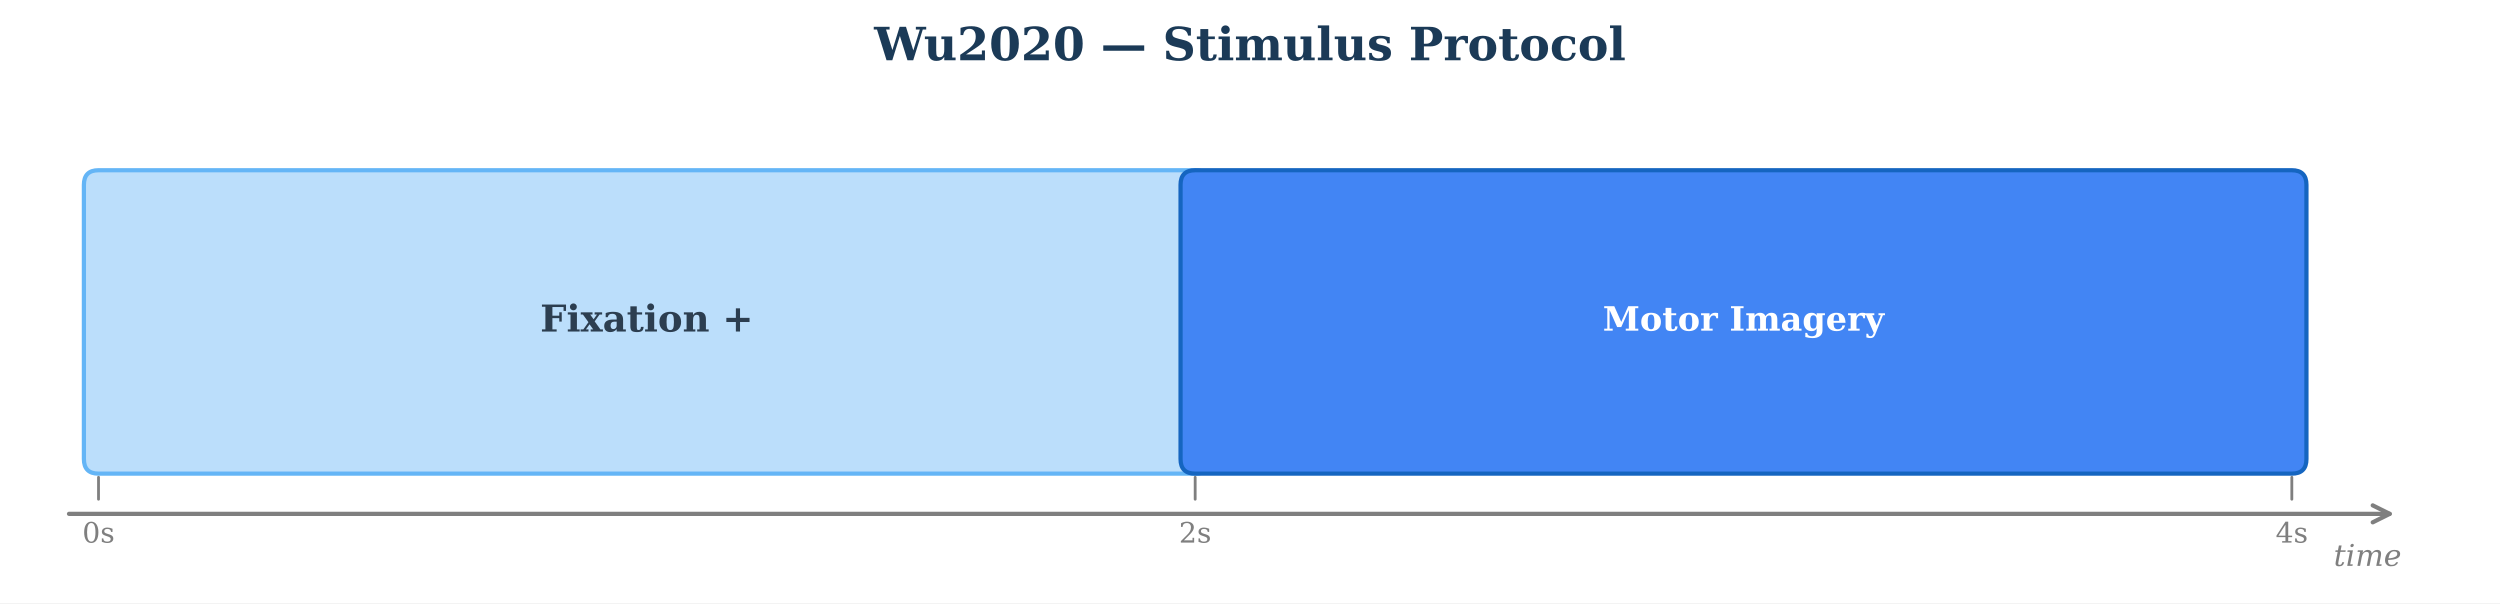
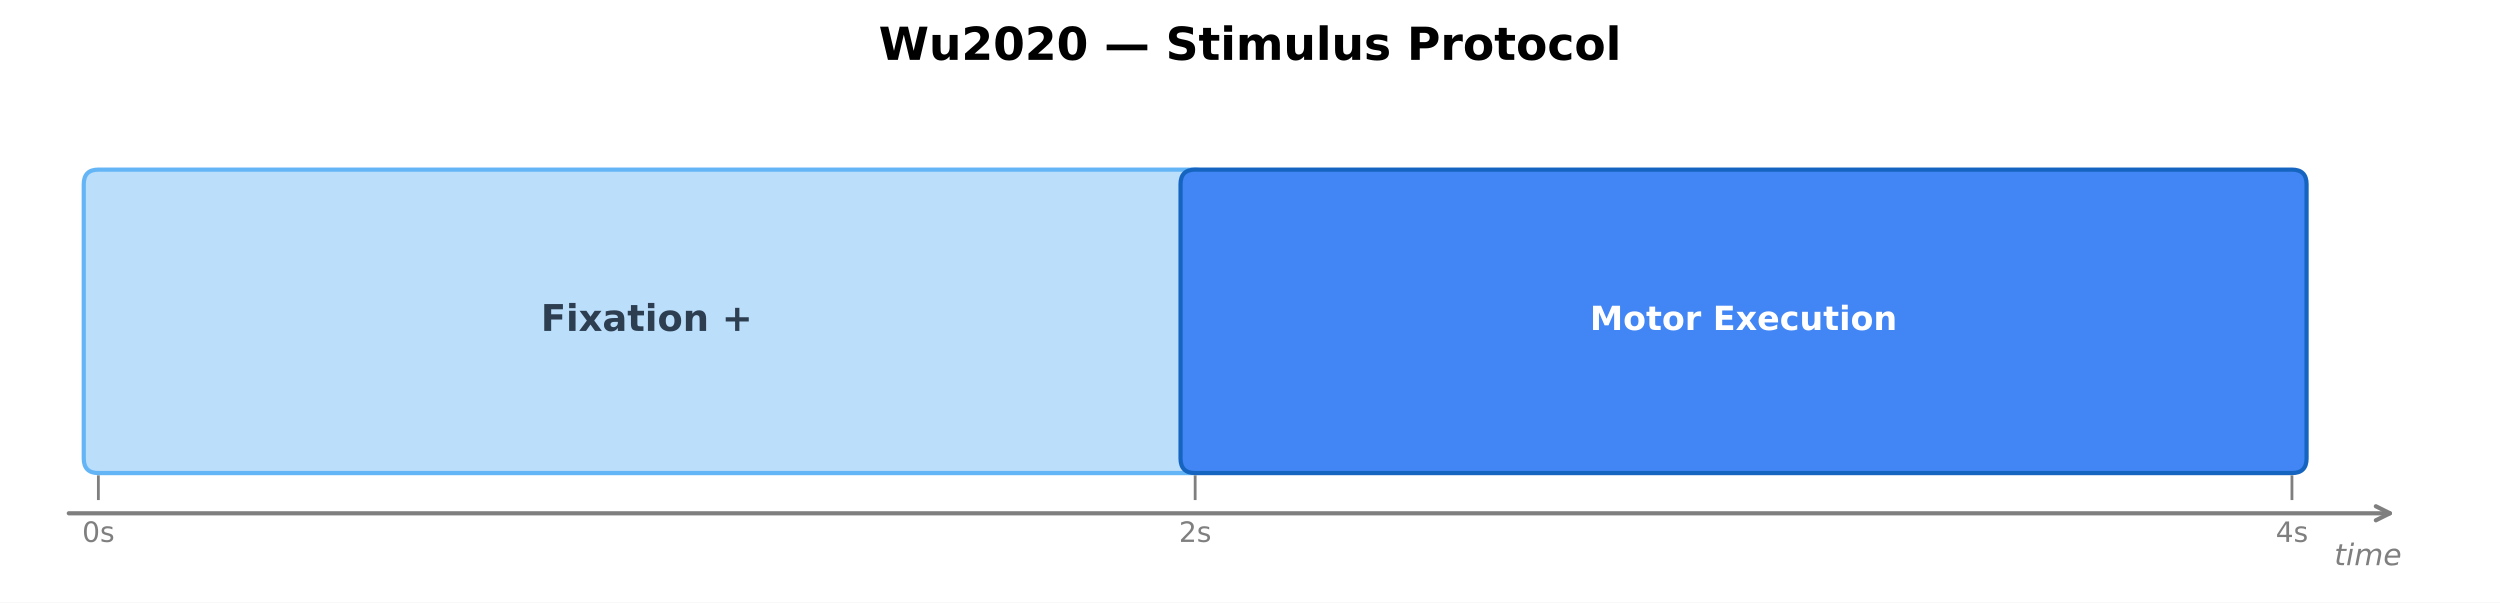
- <svg xmlns="http://www.w3.org/2000/svg" xmlns:xlink="http://www.w3.org/1999/xlink" width="708.48pt" height="170.95pt" viewBox="0 0 708.48 170.95" version="1.1">
+ <svg xmlns="http://www.w3.org/2000/svg" xmlns:xlink="http://www.w3.org/1999/xlink" width="712.8pt" height="171.788pt" viewBox="0 0 712.8 171.788" version="1.1">
  <defs>
    <style type="text/css">*{stroke-linejoin: round; stroke-linecap: butt}</style>
  </defs>
  <g id="figure_1">
    <g id="patch_1">
-       <path d="M 0 170.95  L 708.48 170.95  L 708.48 0  L 0 0  z " style="fill: #ffffff" />
+       <path d="M 0 171.788  L 712.8 171.788  L 712.8 0  L 0 0  z " style="fill: #ffffff" />
    </g>
    <g id="axes_1">
      <g id="patch_2">
-         <path d="M 27.919 134.226  L 338.701 134.226  Q 342.845 134.226 342.845 130.082  L 342.845 52.387  Q 342.845 48.243 338.701 48.243  L 27.919 48.243  Q 23.775 48.243 23.775 52.387  L 23.775 130.082  Q 23.775 134.226 27.919 134.226  z " clip-path="url(#peff8152c6d)" style="fill: #bbdefb; stroke: #64b5f6; stroke-width: 1.2" />
+         <path d="M 28.048 134.88  L 340.764 134.88  Q 344.934 134.88 344.934 130.711  L 344.934 52.532  Q 344.934 48.362 340.764 48.362  L 28.048 48.362  Q 23.878 48.362 23.878 52.532  L 23.878 130.711  Q 23.878 134.88 28.048 134.88  z " clip-path="url(#p7949e009a4)" style="fill: #bbdefb; stroke: #64b5f6; stroke-width: 1.2" />
      </g>
      <g id="patch_3">
-         <path d="M 338.701 134.226  L 649.483 134.226  Q 653.627 134.226 653.627 130.082  L 653.627 52.387  Q 653.627 48.243 649.483 48.243  L 338.701 48.243  Q 334.557 48.243 334.557 52.387  L 334.557 130.082  Q 334.557 134.226 338.701 134.226  z " clip-path="url(#peff8152c6d)" style="fill: #4285f4; stroke: #1565c0; stroke-width: 1.2" />
+         <path d="M 340.764 134.88  L 653.481 134.88  Q 657.65 134.88 657.65 130.711  L 657.65 52.532  Q 657.65 48.362 653.481 48.362  L 340.764 48.362  Q 336.595 48.362 336.595 52.532  L 336.595 130.711  Q 336.595 134.88 340.764 134.88  z " clip-path="url(#p7949e009a4)" style="fill: #4285f4; stroke: #1565c0; stroke-width: 1.2" />
      </g>
      <g id="line2d_1">
-         <path d="M 27.919 135.262  L 27.919 141.477  " clip-path="url(#peff8152c6d)" style="fill: none; stroke: #7f7f7f; stroke-width: 0.8; stroke-linecap: round" />
+         <path d="M 28.048 135.923  L 28.048 142.177  " clip-path="url(#p7949e009a4)" style="fill: none; stroke: #7f7f7f; stroke-width: 0.8; stroke-linecap: square" />
      </g>
      <g id="line2d_2">
-         <path d="M 338.701 135.262  L 338.701 141.477  " clip-path="url(#peff8152c6d)" style="fill: none; stroke: #7f7f7f; stroke-width: 0.8; stroke-linecap: round" />
+         <path d="M 340.764 135.923  L 340.764 142.177  " clip-path="url(#p7949e009a4)" style="fill: none; stroke: #7f7f7f; stroke-width: 0.8; stroke-linecap: square" />
      </g>
      <g id="line2d_3">
-         <path d="M 649.483 135.262  L 649.483 141.477  " clip-path="url(#peff8152c6d)" style="fill: none; stroke: #7f7f7f; stroke-width: 0.8; stroke-linecap: round" />
+         <path d="M 653.481 135.923  L 653.481 142.177  " clip-path="url(#p7949e009a4)" style="fill: none; stroke: #7f7f7f; stroke-width: 0.8; stroke-linecap: square" />
      </g>
      <g id="text_1">
-         <g clip-path="url(#peff8152c6d)">
-           <g style="fill: #2c3e50" transform="translate(153.0912 93.96234) scale(0.105 -0.105)">
+         <g clip-path="url(#p7949e009a4)">
+           <g style="fill: #2c3e50" transform="translate(154.2103 94.3492) scale(0.105 -0.105)">
            <defs>
-               <path id="DejaVuSerif-Bold-29" d="M 300 0  L 300 378  L 897 378  L 897 4288  L 300 4288  L 300 4666  L 4459 4666  L 4459 3566  L 4031 3566  L 4031 4238  L 2106 4238  L 2106 2741  L 3291 2741  L 3291 3334  L 3719 3334  L 3719 1722  L 3291 1722  L 3291 2316  L 2106 2316  L 2106 378  L 2841 378  L 2841 0  L 300 0  z " transform="scale(0.015625)" />
-               <path id="DejaVuSerif-Bold-4c" d="M 588 4263  Q 588 4516 763 4689  Q 938 4863 1191 4863  Q 1438 4863 1611 4689  Q 1784 4516 1784 4263  Q 1784 4016 1611 3842  Q 1438 3669 1191 3669  Q 938 3669 763 3841  Q 588 4013 588 4263  z M 1797 378  L 2272 378  L 2272 0  L 219 0  L 219 378  L 691 378  L 691 2944  L 219 2944  L 219 3322  L 1797 3322  L 1797 378  z " transform="scale(0.015625)" />
-               <path id="DejaVuSerif-Bold-5b" d="M 2247 2119  L 2834 2944  L 2425 2944  L 2425 3322  L 3719 3322  L 3719 2944  L 3278 2944  L 2431 1759  L 3419 378  L 3859 378  L 3859 0  L 1747 0  L 1747 378  L 2175 378  L 1550 1253  L 922 378  L 1369 378  L 1369 0  L 0 0  L 0 378  L 475 378  L 1356 1619  L 403 2944  L 31 2944  L 31 3322  L 2059 3322  L 2059 2944  L 1656 2944  L 2247 2119  z " transform="scale(0.015625)" />
-               <path id="DejaVuSerif-Bold-44" d="M 3525 2041  L 3525 378  L 4000 378  L 4000 0  L 2419 0  L 2419 422  Q 2200 159 1931 34  Q 1663 -91 1319 -91  Q 809 -91 536 182  Q 263 456 263 966  Q 263 1525 655 1803  Q 1047 2081 1838 2081  L 2419 2081  L 2419 2278  Q 2419 2681 2228 2873  Q 2038 3066 1638 3066  Q 1306 3066 1126 2930  Q 947 2794 872 2484  L 519 2484  L 519 3200  Q 816 3306 1134 3359  Q 1453 3413 1806 3413  Q 2697 3413 3111 3081  Q 3525 2750 3525 2041  z M 2419 1044  L 2419 1709  L 2003 1709  Q 1694 1709 1528 1540  Q 1363 1372 1363 1056  Q 1363 741 1483 584  Q 1603 428 1850 428  Q 2106 428 2262 597  Q 2419 766 2419 1044  z " transform="scale(0.015625)" />
-               <path id="DejaVuSerif-Bold-57" d="M 634 2944  L 153 2944  L 153 3322  L 634 3322  L 634 4353  L 1741 4353  L 1741 3322  L 2663 3322  L 2663 2944  L 1741 2944  L 1741 909  Q 1741 475 1809 369  Q 1878 263 2059 263  Q 2259 263 2356 397  Q 2453 531 2459 813  L 2925 813  Q 2897 313 2651 111  Q 2406 -91 1806 -91  Q 1122 -91 878 123  Q 634 338 634 909  L 634 2944  z " transform="scale(0.015625)" />
-               <path id="DejaVuSerif-Bold-52" d="M 2138 263  Q 2488 263 2630 563  Q 2772 863 2772 1663  Q 2772 2463 2631 2761  Q 2491 3059 2138 3059  Q 1784 3059 1640 2757  Q 1497 2456 1497 1663  Q 1497 869 1640 566  Q 1784 263 2138 263  z M 2138 -91  Q 1259 -91 761 376  Q 263 844 263 1663  Q 263 2484 761 2948  Q 1259 3413 2138 3413  Q 3019 3413 3516 2948  Q 4013 2484 4013 1663  Q 4013 844 3514 376  Q 3016 -91 2138 -91  z " transform="scale(0.015625)" />
-               <path id="DejaVuSerif-Bold-51" d="M 219 0  L 219 378  L 691 378  L 691 2944  L 219 2944  L 219 3322  L 1797 3322  L 1797 2853  Q 1997 3150 2253 3281  Q 2509 3413 2900 3413  Q 3459 3413 3745 3083  Q 4031 2753 4031 2113  L 4031 378  L 4506 378  L 4506 0  L 2522 0  L 2522 378  L 2925 378  L 2925 2144  Q 2925 2566 2817 2730  Q 2709 2894 2444 2894  Q 2109 2894 1953 2648  Q 1797 2403 1797 1869  L 1797 378  L 2203 378  L 2203 0  L 219 0  z " transform="scale(0.015625)" />
-               <path id="DejaVuSerif-Bold-3" transform="scale(0.015625)" />
-               <path id="DejaVuSerif-Bold-e" d="M 3041 4013  L 3041 2369  L 4684 2369  L 4684 1650  L 3041 1650  L 3041 6  L 2322 6  L 2322 1650  L 678 1650  L 678 2369  L 2322 2369  L 2322 4013  L 3041 4013  z " transform="scale(0.015625)" />
+               <path id="DejaVuSans-Bold-29" d="M 588 4666  L 3834 4666  L 3834 3756  L 1791 3756  L 1791 2888  L 3713 2888  L 3713 1978  L 1791 1978  L 1791 0  L 588 0  L 588 4666  z " transform="scale(0.015625)" />
+               <path id="DejaVuSans-Bold-4c" d="M 538 3500  L 1656 3500  L 1656 0  L 538 0  L 538 3500  z M 538 4863  L 1656 4863  L 1656 3950  L 538 3950  L 538 4863  z " transform="scale(0.015625)" />
+               <path id="DejaVuSans-Bold-5b" d="M 1422 1791  L 159 3500  L 1344 3500  L 2059 2463  L 2784 3500  L 3969 3500  L 2706 1797  L 4031 0  L 2847 0  L 2059 1106  L 1281 0  L 97 0  L 1422 1791  z " transform="scale(0.015625)" />
+               <path id="DejaVuSans-Bold-44" d="M 2106 1575  Q 1756 1575 1579 1456  Q 1403 1338 1403 1106  Q 1403 894 1545 773  Q 1688 653 1941 653  Q 2256 653 2472 879  Q 2688 1106 2688 1447  L 2688 1575  L 2106 1575  z M 3816 1997  L 3816 0  L 2688 0  L 2688 519  Q 2463 200 2181 54  Q 1900 -91 1497 -91  Q 953 -91 614 226  Q 275 544 275 1050  Q 275 1666 698 1953  Q 1122 2241 2028 2241  L 2688 2241  L 2688 2328  Q 2688 2594 2478 2717  Q 2269 2841 1825 2841  Q 1466 2841 1156 2769  Q 847 2697 581 2553  L 581 3406  Q 941 3494 1303 3539  Q 1666 3584 2028 3584  Q 2975 3584 3395 3211  Q 3816 2838 3816 1997  z " transform="scale(0.015625)" />
+               <path id="DejaVuSans-Bold-57" d="M 1759 4494  L 1759 3500  L 2913 3500  L 2913 2700  L 1759 2700  L 1759 1216  Q 1759 972 1856 886  Q 1953 800 2241 800  L 2816 800  L 2816 0  L 1856 0  Q 1194 0 917 276  Q 641 553 641 1216  L 641 2700  L 84 2700  L 84 3500  L 641 3500  L 641 4494  L 1759 4494  z " transform="scale(0.015625)" />
+               <path id="DejaVuSans-Bold-52" d="M 2203 2784  Q 1831 2784 1636 2517  Q 1441 2250 1441 1747  Q 1441 1244 1636 976  Q 1831 709 2203 709  Q 2569 709 2762 976  Q 2956 1244 2956 1747  Q 2956 2250 2762 2517  Q 2569 2784 2203 2784  z M 2203 3584  Q 3106 3584 3614 3096  Q 4122 2609 4122 1747  Q 4122 884 3614 396  Q 3106 -91 2203 -91  Q 1297 -91 786 396  Q 275 884 275 1747  Q 275 2609 786 3096  Q 1297 3584 2203 3584  z " transform="scale(0.015625)" />
+               <path id="DejaVuSans-Bold-51" d="M 4056 2131  L 4056 0  L 2931 0  L 2931 347  L 2931 1631  Q 2931 2084 2911 2256  Q 2891 2428 2841 2509  Q 2775 2619 2662 2680  Q 2550 2741 2406 2741  Q 2056 2741 1856 2470  Q 1656 2200 1656 1722  L 1656 0  L 538 0  L 538 3500  L 1656 3500  L 1656 2988  Q 1909 3294 2193 3439  Q 2478 3584 2822 3584  Q 3428 3584 3742 3212  Q 4056 2841 4056 2131  z " transform="scale(0.015625)" />
+               <path id="DejaVuSans-Bold-3" transform="scale(0.015625)" />
+               <path id="DejaVuSans-Bold-e" d="M 3053 4013  L 3053 2375  L 4684 2375  L 4684 1638  L 3053 1638  L 3053 0  L 2309 0  L 2309 1638  L 678 1638  L 678 2375  L 2309 2375  L 2309 4013  L 3053 4013  z " transform="scale(0.015625)" />
            </defs>
-             <use xlink:href="#DejaVuSerif-Bold-29" />
-             <use xlink:href="#DejaVuSerif-Bold-4c" transform="translate(71 0)" />
-             <use xlink:href="#DejaVuSerif-Bold-5b" transform="translate(108.9844 0)" />
-             <use xlink:href="#DejaVuSerif-Bold-44" transform="translate(168.6094 0)" />
-             <use xlink:href="#DejaVuSerif-Bold-57" transform="translate(233.4062 0)" />
-             <use xlink:href="#DejaVuSerif-Bold-4c" transform="translate(279.5938 0)" />
-             <use xlink:href="#DejaVuSerif-Bold-52" transform="translate(317.5781 0)" />
-             <use xlink:href="#DejaVuSerif-Bold-51" transform="translate(384.2812 0)" />
-             <use xlink:href="#DejaVuSerif-Bold-3" transform="translate(456.9844 0)" />
-             <use xlink:href="#DejaVuSerif-Bold-e" transform="translate(491.7969 0)" />
+             <use xlink:href="#DejaVuSans-Bold-29" />
+             <use xlink:href="#DejaVuSans-Bold-4c" transform="translate(68.3125 0)" />
+             <use xlink:href="#DejaVuSans-Bold-5b" transform="translate(102.5938 0)" />
+             <use xlink:href="#DejaVuSans-Bold-44" transform="translate(167.0938 0)" />
+             <use xlink:href="#DejaVuSans-Bold-57" transform="translate(234.5781 0)" />
+             <use xlink:href="#DejaVuSans-Bold-4c" transform="translate(282.375 0)" />
+             <use xlink:href="#DejaVuSans-Bold-52" transform="translate(316.6562 0)" />
+             <use xlink:href="#DejaVuSans-Bold-51" transform="translate(385.3594 0)" />
+             <use xlink:href="#DejaVuSans-Bold-3" transform="translate(456.5469 0)" />
+             <use xlink:href="#DejaVuSans-Bold-e" transform="translate(491.3594 0)" />
          </g>
        </g>
      </g>
      <g id="text_2">
-         <g clip-path="url(#peff8152c6d)">
-           <g style="fill: #ffffff" transform="translate(454.2149 93.70216) scale(0.095 -0.095)">
+         <g clip-path="url(#p7949e009a4)">
+           <g style="fill: #ffffff" transform="translate(453.3311 94.0894) scale(0.095 -0.095)">
            <defs>
-               <path id="DejaVuSerif-Bold-30" d="M 269 0  L 269 378  L 863 378  L 863 4288  L 269 4288  L 269 4666  L 2194 4666  L 3525 1672  L 4863 4666  L 6784 4666  L 6784 4288  L 6188 4288  L 6188 378  L 6784 378  L 6784 0  L 4384 0  L 4384 378  L 4978 378  L 4978 3938  L 3531 684  L 2741 684  L 1300 3938  L 1300 378  L 1894 378  L 1894 0  L 269 0  z " transform="scale(0.015625)" />
-               <path id="DejaVuSerif-Bold-55" d="M 3438 3359  L 3438 2369  L 3084 2369  Q 3066 2634 2941 2764  Q 2816 2894 2578 2894  Q 2216 2894 2006 2575  Q 1797 2256 1797 1691  L 1797 378  L 2400 378  L 2400 0  L 219 0  L 219 378  L 691 378  L 691 2944  L 184 2944  L 184 3322  L 1797 3322  L 1797 2731  Q 1959 3078 2226 3245  Q 2494 3413 2881 3413  Q 2978 3413 3117 3398  Q 3256 3384 3438 3359  z " transform="scale(0.015625)" />
-               <path id="DejaVuSerif-Bold-2c" d="M 300 0  L 300 378  L 897 378  L 897 4288  L 300 4288  L 300 4666  L 2700 4666  L 2700 4288  L 2100 4288  L 2100 378  L 2700 378  L 2700 0  L 300 0  z " transform="scale(0.015625)" />
-               <path id="DejaVuSerif-Bold-50" d="M 3884 2778  Q 4116 3109 4384 3261  Q 4653 3413 5013 3413  Q 5584 3413 5867 3089  Q 6150 2766 6150 2113  L 6150 378  L 6625 378  L 6625 0  L 4647 0  L 4647 378  L 5044 378  L 5044 1947  Q 5044 2569 4948 2731  Q 4853 2894 4594 2894  Q 4300 2894 4137 2667  Q 3975 2441 3975 2022  L 3975 378  L 4372 378  L 4372 0  L 2472 0  L 2472 378  L 2869 378  L 2869 1947  Q 2869 2569 2772 2731  Q 2675 2894 2419 2894  Q 2122 2894 1959 2667  Q 1797 2441 1797 2022  L 1797 378  L 2194 378  L 2194 0  L 219 0  L 219 378  L 691 378  L 691 2944  L 219 2944  L 219 3322  L 1797 3322  L 1797 2853  Q 1991 3144 2241 3278  Q 2491 3413 2834 3413  Q 3241 3413 3494 3258  Q 3747 3103 3884 2778  z " transform="scale(0.015625)" />
-               <path id="DejaVuSerif-Bold-4a" d="M 3853 2944  L 3853 44  Q 3853 -656 3354 -1039  Q 2856 -1422 1947 -1422  Q 1616 -1422 1275 -1370  Q 934 -1319 575 -1216  L 575 -422  L 928 -422  Q 975 -750 1192 -909  Q 1409 -1069 1813 -1069  Q 2325 -1069 2536 -823  Q 2747 -578 2747 44  L 2747 422  Q 2606 163 2367 36  Q 2128 -91 1778 -91  Q 1072 -91 667 378  Q 263 847 263 1663  Q 263 2481 667 2947  Q 1072 3413 1778 3413  Q 2128 3413 2367 3286  Q 2606 3159 2747 2900  L 2747 3322  L 4325 3322  L 4325 2944  L 3853 2944  z M 2747 1825  Q 2747 2406 2597 2665  Q 2447 2925 2119 2925  Q 1775 2925 1636 2651  Q 1497 2378 1497 1663  Q 1497 947 1637 672  Q 1778 397 2119 397  Q 2447 397 2597 656  Q 2747 916 2747 1497  L 2747 1825  z " transform="scale(0.015625)" />
-               <path id="DejaVuSerif-Bold-48" d="M 2566 1875  Q 2566 2531 2444 2795  Q 2322 3059 2028 3059  Q 1744 3059 1620 2800  Q 1497 2541 1497 1931  L 1497 1875  L 2566 1875  z M 3781 1503  L 1497 1503  L 1497 1478  Q 1497 834 1690 548  Q 1884 263 2316 263  Q 2675 263 2897 453  Q 3119 644 3181 1006  L 3700 1006  Q 3566 441 3166 175  Q 2766 -91 2047 -91  Q 1184 -91 723 364  Q 263 819 263 1663  Q 263 2488 734 2950  Q 1206 3413 2047 3413  Q 2872 3413 3312 2927  Q 3753 2441 3781 1503  z " transform="scale(0.015625)" />
-               <path id="DejaVuSerif-Bold-5c" d="M 1997 -750  Q 1847 -1116 1634 -1269  Q 1422 -1422 1063 -1422  Q 909 -1422 721 -1387  Q 534 -1353 313 -1288  L 313 -594  L 666 -597  Q 675 -838 779 -953  Q 884 -1069 1094 -1069  Q 1297 -1069 1422 -958  Q 1547 -847 1672 -538  L 1722 -422  L 275 2944  L -84 2944  L -84 3322  L 1831 3322  L 1831 2944  L 1434 2944  L 2278 978  L 3066 2944  L 2625 2944  L 2625 3322  L 3872 3322  L 3872 2944  L 3469 2944  L 1997 -750  z " transform="scale(0.015625)" />
+               <path id="DejaVuSans-Bold-30" d="M 588 4666  L 2119 4666  L 3181 2169  L 4250 4666  L 5778 4666  L 5778 0  L 4641 0  L 4641 3413  L 3566 897  L 2803 897  L 1728 3413  L 1728 0  L 588 0  L 588 4666  z " transform="scale(0.015625)" />
+               <path id="DejaVuSans-Bold-55" d="M 3138 2547  Q 2991 2616 2845 2648  Q 2700 2681 2553 2681  Q 2122 2681 1889 2404  Q 1656 2128 1656 1613  L 1656 0  L 538 0  L 538 3500  L 1656 3500  L 1656 2925  Q 1872 3269 2151 3426  Q 2431 3584 2822 3584  Q 2878 3584 2943 3579  Q 3009 3575 3134 3559  L 3138 2547  z " transform="scale(0.015625)" />
+               <path id="DejaVuSans-Bold-28" d="M 588 4666  L 3834 4666  L 3834 3756  L 1791 3756  L 1791 2888  L 3713 2888  L 3713 1978  L 1791 1978  L 1791 909  L 3903 909  L 3903 0  L 588 0  L 588 4666  z " transform="scale(0.015625)" />
+               <path id="DejaVuSans-Bold-48" d="M 4031 1759  L 4031 1441  L 1416 1441  Q 1456 1047 1700 850  Q 1944 653 2381 653  Q 2734 653 3104 758  Q 3475 863 3866 1075  L 3866 213  Q 3469 63 3072 -14  Q 2675 -91 2278 -91  Q 1328 -91 801 392  Q 275 875 275 1747  Q 275 2603 792 3093  Q 1309 3584 2216 3584  Q 3041 3584 3536 3087  Q 4031 2591 4031 1759  z M 2881 2131  Q 2881 2450 2695 2645  Q 2509 2841 2209 2841  Q 1884 2841 1681 2658  Q 1478 2475 1428 2131  L 2881 2131  z " transform="scale(0.015625)" />
+               <path id="DejaVuSans-Bold-46" d="M 3366 3391  L 3366 2478  Q 3138 2634 2908 2709  Q 2678 2784 2431 2784  Q 1963 2784 1702 2511  Q 1441 2238 1441 1747  Q 1441 1256 1702 982  Q 1963 709 2431 709  Q 2694 709 2930 787  Q 3166 866 3366 1019  L 3366 103  Q 3103 6 2833 -42  Q 2563 -91 2291 -91  Q 1344 -91 809 395  Q 275 881 275 1747  Q 275 2613 809 3098  Q 1344 3584 2291 3584  Q 2566 3584 2833 3536  Q 3100 3488 3366 3391  z " transform="scale(0.015625)" />
+               <path id="DejaVuSans-Bold-58" d="M 500 1363  L 500 3500  L 1625 3500  L 1625 3150  Q 1625 2866 1622 2436  Q 1619 2006 1619 1863  Q 1619 1441 1641 1255  Q 1663 1069 1716 984  Q 1784 875 1895 815  Q 2006 756 2150 756  Q 2500 756 2700 1025  Q 2900 1294 2900 1772  L 2900 3500  L 4019 3500  L 4019 0  L 2900 0  L 2900 506  Q 2647 200 2364 54  Q 2081 -91 1741 -91  Q 1134 -91 817 281  Q 500 653 500 1363  z " transform="scale(0.015625)" />
            </defs>
-             <use xlink:href="#DejaVuSerif-Bold-30" />
-             <use xlink:href="#DejaVuSerif-Bold-52" transform="translate(110.6875 0)" />
-             <use xlink:href="#DejaVuSerif-Bold-57" transform="translate(177.3906 0)" />
-             <use xlink:href="#DejaVuSerif-Bold-52" transform="translate(223.5781 0)" />
-             <use xlink:href="#DejaVuSerif-Bold-55" transform="translate(290.2812 0)" />
-             <use xlink:href="#DejaVuSerif-Bold-3" transform="translate(342.9688 0)" />
-             <use xlink:href="#DejaVuSerif-Bold-2c" transform="translate(377.7812 0)" />
-             <use xlink:href="#DejaVuSerif-Bold-50" transform="translate(424.5625 0)" />
-             <use xlink:href="#DejaVuSerif-Bold-44" transform="translate(530.375 0)" />
-             <use xlink:href="#DejaVuSerif-Bold-4a" transform="translate(595.1719 0)" />
-             <use xlink:href="#DejaVuSerif-Bold-48" transform="translate(665.0938 0)" />
-             <use xlink:href="#DejaVuSerif-Bold-55" transform="translate(728.7188 0)" />
-             <use xlink:href="#DejaVuSerif-Bold-5c" transform="translate(781.4062 0)" />
+             <use xlink:href="#DejaVuSans-Bold-30" />
+             <use xlink:href="#DejaVuSans-Bold-52" transform="translate(99.51562 0)" />
+             <use xlink:href="#DejaVuSans-Bold-57" transform="translate(168.2188 0)" />
+             <use xlink:href="#DejaVuSans-Bold-52" transform="translate(216.0156 0)" />
+             <use xlink:href="#DejaVuSans-Bold-55" transform="translate(284.7188 0)" />
+             <use xlink:href="#DejaVuSans-Bold-3" transform="translate(334.0312 0)" />
+             <use xlink:href="#DejaVuSans-Bold-28" transform="translate(368.8438 0)" />
+             <use xlink:href="#DejaVuSans-Bold-5b" transform="translate(437.1562 0)" />
+             <use xlink:href="#DejaVuSans-Bold-48" transform="translate(501.6562 0)" />
+             <use xlink:href="#DejaVuSans-Bold-46" transform="translate(569.4844 0)" />
+             <use xlink:href="#DejaVuSans-Bold-58" transform="translate(628.7656 0)" />
+             <use xlink:href="#DejaVuSans-Bold-57" transform="translate(699.9531 0)" />
+             <use xlink:href="#DejaVuSans-Bold-4c" transform="translate(747.75 0)" />
+             <use xlink:href="#DejaVuSans-Bold-52" transform="translate(782.0312 0)" />
+             <use xlink:href="#DejaVuSans-Bold-51" transform="translate(850.7344 0)" />
          </g>
        </g>
      </g>
      <g id="text_3">
-         <g style="fill: #7f7f7f" transform="translate(23.32131 153.7713) scale(0.08 -0.08)">
+         <g style="fill: #7f7f7f" transform="translate(23.41901 154.5095) scale(0.08 -0.08)">
          <defs>
-             <path id="DejaVuSerif-13" d="M 2034 219  Q 2513 219 2750 744  Q 2988 1269 2988 2328  Q 2988 3391 2750 3916  Q 2513 4441 2034 4441  Q 1556 4441 1318 3916  Q 1081 3391 1081 2328  Q 1081 1269 1318 744  Q 1556 219 2034 219  z M 2034 -91  Q 1275 -91 848 546  Q 422 1184 422 2328  Q 422 3475 848 4112  Q 1275 4750 2034 4750  Q 2797 4750 3222 4112  Q 3647 3475 3647 2328  Q 3647 1184 3222 546  Q 2797 -91 2034 -91  z " transform="scale(0.015625)" />
-             <path id="DejaVuSerif-56" d="M 359 184  L 359 959  L 691 959  Q 703 588 923 403  Q 1144 219 1575 219  Q 1963 219 2166 364  Q 2369 509 2369 788  Q 2369 1006 2220 1140  Q 2072 1275 1594 1428  L 1178 1569  Q 750 1706 558 1912  Q 366 2119 366 2438  Q 366 2894 700 3153  Q 1034 3413 1625 3413  Q 1888 3413 2178 3344  Q 2469 3275 2778 3144  L 2778 2419  L 2447 2419  Q 2434 2741 2221 2922  Q 2009 3103 1644 3103  Q 1281 3103 1095 2975  Q 909 2847 909 2591  Q 909 2381 1050 2254  Q 1191 2128 1613 1997  L 2069 1856  Q 2541 1709 2748 1489  Q 2956 1269 2956 922  Q 2956 450 2595 179  Q 2234 -91 1600 -91  Q 1278 -91 972 -22  Q 666 47 359 184  z " transform="scale(0.015625)" />
+             <path id="DejaVuSans-13" d="M 2034 4250  Q 1547 4250 1301 3770  Q 1056 3291 1056 2328  Q 1056 1369 1301 889  Q 1547 409 2034 409  Q 2525 409 2770 889  Q 3016 1369 3016 2328  Q 3016 3291 2770 3770  Q 2525 4250 2034 4250  z M 2034 4750  Q 2819 4750 3233 4129  Q 3647 3509 3647 2328  Q 3647 1150 3233 529  Q 2819 -91 2034 -91  Q 1250 -91 836 529  Q 422 1150 422 2328  Q 422 3509 836 4129  Q 1250 4750 2034 4750  z " transform="scale(0.015625)" />
+             <path id="DejaVuSans-56" d="M 2834 3397  L 2834 2853  Q 2591 2978 2328 3040  Q 2066 3103 1784 3103  Q 1356 3103 1142 2972  Q 928 2841 928 2578  Q 928 2378 1081 2264  Q 1234 2150 1697 2047  L 1894 2003  Q 2506 1872 2764 1633  Q 3022 1394 3022 966  Q 3022 478 2636 193  Q 2250 -91 1575 -91  Q 1294 -91 989 -36  Q 684 19 347 128  L 347 722  Q 666 556 975 473  Q 1284 391 1588 391  Q 1994 391 2212 530  Q 2431 669 2431 922  Q 2431 1156 2273 1281  Q 2116 1406 1581 1522  L 1381 1569  Q 847 1681 609 1914  Q 372 2147 372 2553  Q 372 3047 722 3315  Q 1072 3584 1716 3584  Q 2034 3584 2315 3537  Q 2597 3491 2834 3397  z " transform="scale(0.015625)" />
          </defs>
-           <use xlink:href="#DejaVuSerif-13" />
-           <use xlink:href="#DejaVuSerif-56" transform="translate(63.625 0)" />
+           <use xlink:href="#DejaVuSans-13" />
+           <use xlink:href="#DejaVuSans-56" transform="translate(63.625 0)" />
        </g>
      </g>
      <g id="text_4">
-         <g style="fill: #7f7f7f" transform="translate(334.1034 153.7713) scale(0.08 -0.08)">
+         <g style="fill: #7f7f7f" transform="translate(336.1354 154.5095) scale(0.08 -0.08)">
          <defs>
-             <path id="DejaVuSerif-15" d="M 819 3553  L 469 3553  L 469 4384  Q 803 4563 1142 4656  Q 1481 4750 1806 4750  Q 2534 4750 2956 4397  Q 3378 4044 3378 3438  Q 3378 2753 2422 1800  Q 2347 1728 2309 1691  L 1131 513  L 3078 513  L 3078 1088  L 3444 1088  L 3444 0  L 434 0  L 434 341  L 1850 1753  Q 2319 2222 2519 2614  Q 2719 3006 2719 3438  Q 2719 3909 2473 4175  Q 2228 4441 1797 4441  Q 1350 4441 1106 4219  Q 863 3997 819 3553  z " transform="scale(0.015625)" />
+             <path id="DejaVuSans-15" d="M 1228 531  L 3431 531  L 3431 0  L 469 0  L 469 531  Q 828 903 1448 1529  Q 2069 2156 2228 2338  Q 2531 2678 2651 2914  Q 2772 3150 2772 3378  Q 2772 3750 2511 3984  Q 2250 4219 1831 4219  Q 1534 4219 1204 4116  Q 875 4013 500 3803  L 500 4441  Q 881 4594 1212 4672  Q 1544 4750 1819 4750  Q 2544 4750 2975 4387  Q 3406 4025 3406 3419  Q 3406 3131 3298 2873  Q 3191 2616 2906 2266  Q 2828 2175 2409 1742  Q 1991 1309 1228 531  z " transform="scale(0.015625)" />
          </defs>
-           <use xlink:href="#DejaVuSerif-15" />
-           <use xlink:href="#DejaVuSerif-56" transform="translate(63.625 0)" />
+           <use xlink:href="#DejaVuSans-15" />
+           <use xlink:href="#DejaVuSans-56" transform="translate(63.625 0)" />
        </g>
      </g>
      <g id="text_5">
-         <g style="fill: #7f7f7f" transform="translate(644.8855 153.7713) scale(0.08 -0.08)">
+         <g style="fill: #7f7f7f" transform="translate(648.8518 154.5095) scale(0.08 -0.08)">
          <defs>
-             <path id="DejaVuSerif-17" d="M 2234 1581  L 2234 4063  L 641 1581  L 2234 1581  z M 3609 0  L 1484 0  L 1484 331  L 2234 331  L 2234 1247  L 197 1247  L 197 1588  L 2241 4750  L 2859 4750  L 2859 1581  L 3750 1581  L 3750 1247  L 2859 1247  L 2859 331  L 3609 331  L 3609 0  z " transform="scale(0.015625)" />
+             <path id="DejaVuSans-17" d="M 2419 4116  L 825 1625  L 2419 1625  L 2419 4116  z M 2253 4666  L 3047 4666  L 3047 1625  L 3713 1625  L 3713 1100  L 3047 1100  L 3047 0  L 2419 0  L 2419 1100  L 313 1100  L 313 1709  L 2253 4666  z " transform="scale(0.015625)" />
          </defs>
-           <use xlink:href="#DejaVuSerif-17" />
-           <use xlink:href="#DejaVuSerif-56" transform="translate(63.625 0)" />
+           <use xlink:href="#DejaVuSans-17" />
+           <use xlink:href="#DejaVuSans-56" transform="translate(63.625 0)" />
        </g>
      </g>
      <g id="patch_4">
-         <path d="M 19.56 145.621  Q 349.061 145.621 677.22 145.621  " style="fill: none; stroke: #7f7f7f; stroke-width: 1.2; stroke-linecap: round" />
-         <path d="M 672.42 143.221  L 677.22 145.621  L 672.42 148.021  " style="fill: none; stroke: #7f7f7f; stroke-width: 1.2; stroke-linecap: round" />
+         <path d="M 19.622 146.347  Q 351.186 146.347 681.409 146.347  " style="fill: none; stroke: #7f7f7f; stroke-width: 1.2; stroke-linecap: round" />
+         <path d="M 677.409 144.347  L 681.409 146.347  L 677.409 148.347  " style="fill: none; stroke: #7f7f7f; stroke-width: 1.2; stroke-linecap: round" />
      </g>
      <g id="text_6">
-         <g style="fill: #7f7f7f" transform="translate(661.3353 160.3668) scale(0.085 -0.085)">
+         <g style="fill: #7f7f7f" transform="translate(665.5489 161.1444) scale(0.085 -0.085)">
          <defs>
-             <path id="DejaVuSerif-Italic-57" d="M 856 2988  L 350 2988  L 416 3322  L 922 3322  L 1122 4353  L 1700 4353  L 1500 3322  L 2581 3322  L 2516 2988  L 1434 2988  L 1025 878  Q 978 631 978 488  Q 978 388 1000 338  Q 1059 219 1278 219  Q 1503 219 1633 351  Q 1763 484 1825 781  L 2259 781  Q 2147 328 1884 118  Q 1622 -91 1169 -91  Q 672 -91 506 131  Q 406 266 406 516  Q 406 675 447 878  L 856 2988  z " transform="scale(0.015625)" />
-             <path id="DejaVuSerif-Italic-4c" d="M 1009 4353  Q 1038 4497 1163 4603  Q 1288 4709 1434 4709  Q 1578 4709 1663 4603  Q 1728 4522 1728 4422  Q 1728 4388 1719 4353  Q 1691 4206 1567 4103  Q 1444 4000 1297 4000  Q 1150 4000 1066 4103  Q 1003 4181 1003 4281  Q 1003 4316 1009 4353  z M 963 331  L 1506 331  L 1444 0  L 325 0  L 903 2988  L 353 2988  L 419 3322  L 1544 3322  L 963 331  z " transform="scale(0.015625)" />
-             <path id="DejaVuSerif-Italic-50" d="M 3503 2675  Q 3741 3041 4034 3227  Q 4328 3413 4672 3413  Q 5194 3413 5388 3088  Q 5503 2894 5503 2578  Q 5503 2372 5453 2113  L 5106 331  L 5625 331  L 5563 0  L 4469 0  L 4866 2047  Q 4913 2291 4913 2466  Q 4913 2659 4856 2772  Q 4750 2988 4403 2988  Q 4019 2988 3761 2697  Q 3503 2406 3394 1850  L 3034 0  L 2459 0  L 2863 2069  Q 2906 2303 2906 2472  Q 2906 2666 2850 2775  Q 2741 2988 2394 2988  Q 2009 2988 1751 2697  Q 1494 2406 1384 1850  L 1025 0  L 450 0  L 1031 2994  L 481 2994  L 544 3322  L 1669 3322  L 1556 2731  Q 1778 3063 2059 3238  Q 2341 3413 2653 3413  Q 3041 3413 3262 3220  Q 3484 3028 3503 2675  z " transform="scale(0.015625)" />
-             <path id="DejaVuSerif-Italic-48" d="M 938 1275  Q 925 1156 925 1050  Q 925 756 1031 563  Q 1216 219 1709 219  Q 2072 219 2250 328  Q 2569 525 2644 778  L 3066 778  Q 2941 381 2475 103  Q 2150 -91 1506 -91  Q 863 -91 516 388  Q 272 722 272 1206  Q 272 1419 319 1659  Q 472 2450 1000 2931  Q 1528 3413 2278 3413  Q 3500 3413 3500 2547  Q 3500 1913 2859 1603  Q 2206 1288 938 1275  z M 2541 1975  Q 2891 2181 2891 2569  Q 2891 3103 2181 3103  Q 1763 3103 1472 2784  Q 1181 2466 1003 1606  Q 2006 1653 2541 1975  z " transform="scale(0.015625)" />
+             <path id="DejaVuSans-Oblique-57" d="M 2706 3500  L 2619 3053  L 1472 3053  L 1100 1153  Q 1081 1047 1072 975  Q 1063 903 1063 863  Q 1063 663 1183 572  Q 1303 481 1569 481  L 2150 481  L 2053 0  L 1503 0  Q 991 0 739 200  Q 488 400 488 806  Q 488 878 497 964  Q 506 1050 525 1153  L 897 3053  L 409 3053  L 500 3500  L 978 3500  L 1172 4494  L 1747 4494  L 1556 3500  L 2706 3500  z " transform="scale(0.015625)" />
+             <path id="DejaVuSans-Oblique-4c" d="M 1172 4863  L 1747 4863  L 1606 4134  L 1031 4134  L 1172 4863  z M 909 3500  L 1484 3500  L 800 0  L 225 0  L 909 3500  z " transform="scale(0.015625)" />
+             <path id="DejaVuSans-Oblique-50" d="M 5747 2113  L 5338 0  L 4763 0  L 5166 2094  Q 5191 2228 5203 2325  Q 5216 2422 5216 2491  Q 5216 2772 5059 2928  Q 4903 3084 4622 3084  Q 4203 3084 3875 2770  Q 3547 2456 3450 1953  L 3066 0  L 2491 0  L 2900 2094  Q 2925 2209 2937 2307  Q 2950 2406 2950 2484  Q 2950 2769 2794 2926  Q 2638 3084 2363 3084  Q 1938 3084 1609 2770  Q 1281 2456 1184 1953  L 800 0  L 225 0  L 909 3500  L 1484 3500  L 1375 2956  Q 1609 3263 1923 3423  Q 2238 3584 2597 3584  Q 2978 3584 3223 3384  Q 3469 3184 3519 2828  Q 3781 3197 4126 3390  Q 4472 3584 4856 3584  Q 5306 3584 5551 3325  Q 5797 3066 5797 2591  Q 5797 2488 5784 2364  Q 5772 2241 5747 2113  z " transform="scale(0.015625)" />
+             <path id="DejaVuSans-Oblique-48" d="M 3078 2063  Q 3088 2113 3092 2166  Q 3097 2219 3097 2272  Q 3097 2653 2873 2875  Q 2650 3097 2266 3097  Q 1838 3097 1509 2826  Q 1181 2556 1013 2059  L 3078 2063  z M 3578 1613  L 903 1613  Q 884 1494 878 1425  Q 872 1356 872 1306  Q 872 872 1139 634  Q 1406 397 1894 397  Q 2269 397 2603 481  Q 2938 566 3225 728  L 3116 159  Q 2806 34 2476 -28  Q 2147 -91 1806 -91  Q 1078 -91 686 257  Q 294 606 294 1247  Q 294 1794 489 2264  Q 684 2734 1063 3103  Q 1306 3334 1642 3459  Q 1978 3584 2356 3584  Q 2950 3584 3301 3228  Q 3653 2872 3653 2272  Q 3653 2128 3634 1964  Q 3616 1800 3578 1613  z " transform="scale(0.015625)" />
          </defs>
-           <use xlink:href="#DejaVuSerif-Italic-57" />
-           <use xlink:href="#DejaVuSerif-Italic-4c" transform="translate(40.1875 0)" />
-           <use xlink:href="#DejaVuSerif-Italic-50" transform="translate(72.17188 0)" />
-           <use xlink:href="#DejaVuSerif-Italic-48" transform="translate(167 0)" />
+           <use xlink:href="#DejaVuSans-Oblique-57" />
+           <use xlink:href="#DejaVuSans-Oblique-4c" transform="translate(39.20312 0)" />
+           <use xlink:href="#DejaVuSans-Oblique-50" transform="translate(66.98438 0)" />
+           <use xlink:href="#DejaVuSans-Oblique-48" transform="translate(164.3906 0)" />
        </g>
      </g>
      <g id="text_7">
-         <g style="fill: #1b3a57" transform="translate(247.7263 17.07797) scale(0.13 -0.13)">
+         <g transform="translate(250.5292 17.07797) scale(0.13 -0.13)">
          <defs>
-             <path id="DejaVuSerif-Bold-3a" d="M 5453 0  L 4647 0  L 3591 3397  L 2534 0  L 1728 0  L 397 4288  L -56 4288  L -56 4666  L 2156 4666  L 2156 4288  L 1656 4288  L 2547 1422  L 3553 4666  L 4441 4666  L 5466 1369  L 6375 4288  L 5819 4288  L 5819 4666  L 7263 4666  L 7263 4288  L 6784 4288  L 5453 0  z " transform="scale(0.015625)" />
-             <path id="DejaVuSerif-Bold-58" d="M 3963 3322  L 3963 378  L 4434 378  L 4434 0  L 2853 0  L 2853 469  Q 2656 172 2400 40  Q 2144 -91 1753 -91  Q 1194 -91 908 239  Q 622 569 622 1209  L 622 2944  L 147 2944  L 147 3322  L 1728 3322  L 1728 1381  Q 1728 763 1831 595  Q 1934 428 2209 428  Q 2544 428 2698 675  Q 2853 922 2853 1459  L 2853 2944  L 2450 2944  L 2450 3322  L 3963 3322  z " transform="scale(0.015625)" />
-             <path id="DejaVuSerif-Bold-15" d="M 844 3513  L 469 3513  L 469 4519  Q 850 4634 1223 4692  Q 1597 4750 1978 4750  Q 2869 4750 3367 4386  Q 3866 4022 3866 3372  Q 3866 2909 3591 2542  Q 3316 2175 2541 1672  L 1241 819  L 3450 819  L 3450 1369  L 3878 1369  L 3878 0  L 428 0  L 428 763  L 1119 1241  Q 2003 1850 2297 2278  Q 2591 2706 2591 3278  Q 2591 3819 2367 4101  Q 2144 4384 1716 4384  Q 1347 4384 1125 4161  Q 903 3938 844 3513  z " transform="scale(0.015625)" />
-             <path id="DejaVuSerif-Bold-13" d="M 2228 275  Q 2603 275 2742 615  Q 2881 956 2881 2328  Q 2881 3691 2742 4037  Q 2603 4384 2228 4384  Q 1853 4384 1714 4043  Q 1575 3703 1575 2328  Q 1575 956 1714 615  Q 1853 275 2228 275  z M 2228 -91  Q 1294 -91 797 532  Q 300 1156 300 2328  Q 300 3500 797 4125  Q 1294 4750 2228 4750  Q 3159 4750 3656 4125  Q 4153 3500 4153 2328  Q 4153 1156 3656 532  Q 3159 -91 2228 -91  z " transform="scale(0.015625)" />
-             <path id="DejaVuSerif-Bold-782" d="M 344 2075  L 6056 2075  L 6056 1325  L 344 1325  L 344 2075  z " transform="scale(0.015625)" />
-             <path id="DejaVuSerif-Bold-36" d="M 494 225  L 494 1331  L 891 1331  Q 981 806 1318 547  Q 1656 288 2253 288  Q 2738 288 2991 472  Q 3244 656 3244 1013  Q 3244 1294 3072 1450  Q 2900 1606 2363 1741  L 1663 1913  Q 978 2088 700 2398  Q 422 2709 422 3284  Q 422 3978 883 4364  Q 1344 4750 2175 4750  Q 2584 4750 3026 4681  Q 3469 4613 3944 4475  L 3944 3444  L 3547 3444  Q 3456 3925 3150 4148  Q 2844 4372 2278 4372  Q 1816 4372 1580 4211  Q 1344 4050 1344 3731  Q 1344 3441 1506 3289  Q 1669 3138 2303 2975  L 3003 2803  Q 3653 2641 3945 2297  Q 4238 1953 4238 1350  Q 4238 644 3750 276  Q 3263 -91 2316 -91  Q 1859 -91 1409 -12  Q 959 66 494 225  z " transform="scale(0.015625)" />
-             <path id="DejaVuSerif-Bold-4f" d="M 1797 378  L 2272 378  L 2272 0  L 219 0  L 219 378  L 691 378  L 691 4488  L 219 4488  L 219 4863  L 1797 4863  L 1797 378  z " transform="scale(0.015625)" />
-             <path id="DejaVuSerif-Bold-56" d="M 300 97  L 300 1025  L 653 1025  Q 697 653 931 458  Q 1166 263 1569 263  Q 1906 263 2086 380  Q 2266 497 2266 716  Q 2266 916 2152 1025  Q 2038 1134 1709 1216  L 1253 1331  Q 738 1459 506 1698  Q 275 1938 275 2344  Q 275 2884 650 3148  Q 1025 3413 1806 3413  Q 2100 3413 2433 3364  Q 2766 3316 3169 3213  L 3169 2375  L 2816 2375  Q 2788 2716 2573 2887  Q 2359 3059 1959 3059  Q 1622 3059 1448 2951  Q 1275 2844 1275 2638  Q 1275 2469 1375 2372  Q 1475 2275 1734 2209  L 2188 2094  Q 2841 1928 3091 1684  Q 3341 1441 3341 1006  Q 3341 444 2939 176  Q 2538 -91 1691 -91  Q 1381 -91 1034 -44  Q 688 3 300 97  z " transform="scale(0.015625)" />
-             <path id="DejaVuSerif-Bold-33" d="M 300 0  L 300 378  L 897 378  L 897 4288  L 300 4288  L 300 4666  L 2956 4666  Q 3734 4666 4193 4295  Q 4653 3925 4653 3303  Q 4653 2678 4192 2304  Q 3731 1931 2956 1931  L 2100 1931  L 2100 378  L 2853 378  L 2853 0  L 300 0  z M 2100 2309  L 2450 2309  Q 2856 2309 3098 2579  Q 3341 2850 3341 3303  Q 3341 3753 3100 4020  Q 2859 4288 2450 4288  L 2100 4288  L 2100 2309  z " transform="scale(0.015625)" />
-             <path id="DejaVuSerif-Bold-46" d="M 3609 1038  Q 3491 469 3123 189  Q 2756 -91 2125 -91  Q 1238 -91 750 368  Q 263 828 263 1663  Q 263 2488 744 2950  Q 1225 3413 2081 3413  Q 2428 3413 2781 3347  Q 3134 3281 3500 3150  L 3500 2228  L 3150 2228  Q 3100 2650 2903 2854  Q 2706 3059 2350 3059  Q 1888 3059 1692 2746  Q 1497 2434 1497 1663  Q 1497 909 1687 586  Q 1878 263 2309 263  Q 2644 263 2845 463  Q 3047 663 3091 1038  L 3609 1038  z " transform="scale(0.015625)" />
+             <path id="DejaVuSans-Bold-3a" d="M 191 4666  L 1344 4666  L 2150 1275  L 2950 4666  L 4109 4666  L 4909 1275  L 5716 4666  L 6859 4666  L 5759 0  L 4372 0  L 3525 3547  L 2688 0  L 1300 0  L 191 4666  z " transform="scale(0.015625)" />
+             <path id="DejaVuSans-Bold-15" d="M 1844 884  L 3897 884  L 3897 0  L 506 0  L 506 884  L 2209 2388  Q 2438 2594 2547 2791  Q 2656 2988 2656 3200  Q 2656 3528 2436 3728  Q 2216 3928 1850 3928  Q 1569 3928 1234 3808  Q 900 3688 519 3450  L 519 4475  Q 925 4609 1322 4679  Q 1719 4750 2100 4750  Q 2938 4750 3402 4381  Q 3866 4013 3866 3353  Q 3866 2972 3669 2642  Q 3472 2313 2841 1759  L 1844 884  z " transform="scale(0.015625)" />
+             <path id="DejaVuSans-Bold-13" d="M 2944 2338  Q 2944 3213 2780 3570  Q 2616 3928 2228 3928  Q 1841 3928 1675 3570  Q 1509 3213 1509 2338  Q 1509 1453 1675 1090  Q 1841 728 2228 728  Q 2613 728 2778 1090  Q 2944 1453 2944 2338  z M 4147 2328  Q 4147 1169 3647 539  Q 3147 -91 2228 -91  Q 1306 -91 806 539  Q 306 1169 306 2328  Q 306 3491 806 4120  Q 1306 4750 2228 4750  Q 3147 4750 3647 4120  Q 4147 3491 4147 2328  z " transform="scale(0.015625)" />
+             <path id="DejaVuSans-Bold-af6" d="M 344 2156  L 6056 2156  L 6056 1350  L 344 1350  L 344 2156  z " transform="scale(0.015625)" />
+             <path id="DejaVuSans-Bold-36" d="M 3834 4519  L 3834 3531  Q 3450 3703 3084 3790  Q 2719 3878 2394 3878  Q 1963 3878 1756 3759  Q 1550 3641 1550 3391  Q 1550 3203 1689 3098  Q 1828 2994 2194 2919  L 2706 2816  Q 3484 2659 3812 2340  Q 4141 2022 4141 1434  Q 4141 663 3683 286  Q 3225 -91 2284 -91  Q 1841 -91 1394 -6  Q 947 78 500 244  L 500 1259  Q 947 1022 1364 901  Q 1781 781 2169 781  Q 2563 781 2772 912  Q 2981 1044 2981 1288  Q 2981 1506 2839 1625  Q 2697 1744 2272 1838  L 1806 1941  Q 1106 2091 782 2419  Q 459 2747 459 3303  Q 459 4000 909 4375  Q 1359 4750 2203 4750  Q 2588 4750 2994 4692  Q 3400 4634 3834 4519  z " transform="scale(0.015625)" />
+             <path id="DejaVuSans-Bold-50" d="M 3781 2919  Q 3994 3244 4286 3414  Q 4578 3584 4928 3584  Q 5531 3584 5847 3212  Q 6163 2841 6163 2131  L 6163 0  L 5038 0  L 5038 1825  Q 5041 1866 5042 1909  Q 5044 1953 5044 2034  Q 5044 2406 4934 2573  Q 4825 2741 4581 2741  Q 4263 2741 4089 2478  Q 3916 2216 3909 1719  L 3909 0  L 2784 0  L 2784 1825  Q 2784 2406 2684 2573  Q 2584 2741 2328 2741  Q 2006 2741 1831 2477  Q 1656 2213 1656 1722  L 1656 0  L 531 0  L 531 3500  L 1656 3500  L 1656 2988  Q 1863 3284 2130 3434  Q 2397 3584 2719 3584  Q 3081 3584 3359 3409  Q 3638 3234 3781 2919  z " transform="scale(0.015625)" />
+             <path id="DejaVuSans-Bold-4f" d="M 538 4863  L 1656 4863  L 1656 0  L 538 0  L 538 4863  z " transform="scale(0.015625)" />
+             <path id="DejaVuSans-Bold-56" d="M 3272 3391  L 3272 2541  Q 2913 2691 2578 2766  Q 2244 2841 1947 2841  Q 1628 2841 1473 2761  Q 1319 2681 1319 2516  Q 1319 2381 1436 2309  Q 1553 2238 1856 2203  L 2053 2175  Q 2913 2066 3209 1816  Q 3506 1566 3506 1031  Q 3506 472 3093 190  Q 2681 -91 1863 -91  Q 1516 -91 1145 -36  Q 775 19 384 128  L 384 978  Q 719 816 1070 734  Q 1422 653 1784 653  Q 2113 653 2278 743  Q 2444 834 2444 1013  Q 2444 1163 2330 1236  Q 2216 1309 1875 1350  L 1678 1375  Q 931 1469 631 1722  Q 331 1975 331 2491  Q 331 3047 712 3315  Q 1094 3584 1881 3584  Q 2191 3584 2531 3537  Q 2872 3491 3272 3391  z " transform="scale(0.015625)" />
+             <path id="DejaVuSans-Bold-33" d="M 588 4666  L 2584 4666  Q 3475 4666 3951 4270  Q 4428 3875 4428 3144  Q 4428 2409 3951 2014  Q 3475 1619 2584 1619  L 1791 1619  L 1791 0  L 588 0  L 588 4666  z M 1791 3794  L 1791 2491  L 2456 2491  Q 2806 2491 2997 2661  Q 3188 2831 3188 3144  Q 3188 3456 2997 3625  Q 2806 3794 2456 3794  L 1791 3794  z " transform="scale(0.015625)" />
          </defs>
-           <use xlink:href="#DejaVuSerif-Bold-3a" />
-           <use xlink:href="#DejaVuSerif-Bold-58" transform="translate(108.2656 0)" />
-           <use xlink:href="#DejaVuSerif-Bold-15" transform="translate(180.9688 0)" />
-           <use xlink:href="#DejaVuSerif-Bold-13" transform="translate(250.5469 0)" />
-           <use xlink:href="#DejaVuSerif-Bold-15" transform="translate(320.125 0)" />
-           <use xlink:href="#DejaVuSerif-Bold-13" transform="translate(389.7031 0)" />
-           <use xlink:href="#DejaVuSerif-Bold-3" transform="translate(459.2812 0)" />
-           <use xlink:href="#DejaVuSerif-Bold-782" transform="translate(494.0938 0)" />
-           <use xlink:href="#DejaVuSerif-Bold-3" transform="translate(594.0938 0)" />
-           <use xlink:href="#DejaVuSerif-Bold-36" transform="translate(628.9062 0)" />
-           <use xlink:href="#DejaVuSerif-Bold-57" transform="translate(701.125 0)" />
-           <use xlink:href="#DejaVuSerif-Bold-4c" transform="translate(747.3125 0)" />
-           <use xlink:href="#DejaVuSerif-Bold-50" transform="translate(785.2969 0)" />
-           <use xlink:href="#DejaVuSerif-Bold-58" transform="translate(891.1094 0)" />
-           <use xlink:href="#DejaVuSerif-Bold-4f" transform="translate(963.8125 0)" />
-           <use xlink:href="#DejaVuSerif-Bold-58" transform="translate(1001.797 0)" />
-           <use xlink:href="#DejaVuSerif-Bold-56" transform="translate(1074.5 0)" />
-           <use xlink:href="#DejaVuSerif-Bold-3" transform="translate(1130.797 0)" />
-           <use xlink:href="#DejaVuSerif-Bold-33" transform="translate(1165.609 0)" />
-           <use xlink:href="#DejaVuSerif-Bold-55" transform="translate(1240.812 0)" />
-           <use xlink:href="#DejaVuSerif-Bold-52" transform="translate(1293.5 0)" />
-           <use xlink:href="#DejaVuSerif-Bold-57" transform="translate(1360.203 0)" />
-           <use xlink:href="#DejaVuSerif-Bold-52" transform="translate(1406.391 0)" />
-           <use xlink:href="#DejaVuSerif-Bold-46" transform="translate(1473.094 0)" />
-           <use xlink:href="#DejaVuSerif-Bold-52" transform="translate(1533.984 0)" />
-           <use xlink:href="#DejaVuSerif-Bold-4f" transform="translate(1600.688 0)" />
+           <use xlink:href="#DejaVuSans-Bold-3a" />
+           <use xlink:href="#DejaVuSans-Bold-58" transform="translate(110.2969 0)" />
+           <use xlink:href="#DejaVuSans-Bold-15" transform="translate(181.4844 0)" />
+           <use xlink:href="#DejaVuSans-Bold-13" transform="translate(251.0625 0)" />
+           <use xlink:href="#DejaVuSans-Bold-15" transform="translate(320.6406 0)" />
+           <use xlink:href="#DejaVuSans-Bold-13" transform="translate(390.2188 0)" />
+           <use xlink:href="#DejaVuSans-Bold-3" transform="translate(459.7969 0)" />
+           <use xlink:href="#DejaVuSans-Bold-af6" transform="translate(494.6094 0)" />
+           <use xlink:href="#DejaVuSans-Bold-3" transform="translate(594.6094 0)" />
+           <use xlink:href="#DejaVuSans-Bold-36" transform="translate(629.4219 0)" />
+           <use xlink:href="#DejaVuSans-Bold-57" transform="translate(701.4375 0)" />
+           <use xlink:href="#DejaVuSans-Bold-4c" transform="translate(749.2344 0)" />
+           <use xlink:href="#DejaVuSans-Bold-50" transform="translate(783.5156 0)" />
+           <use xlink:href="#DejaVuSans-Bold-58" transform="translate(887.7188 0)" />
+           <use xlink:href="#DejaVuSans-Bold-4f" transform="translate(958.9062 0)" />
+           <use xlink:href="#DejaVuSans-Bold-58" transform="translate(993.1875 0)" />
+           <use xlink:href="#DejaVuSans-Bold-56" transform="translate(1064.375 0)" />
+           <use xlink:href="#DejaVuSans-Bold-3" transform="translate(1123.891 0)" />
+           <use xlink:href="#DejaVuSans-Bold-33" transform="translate(1158.703 0)" />
+           <use xlink:href="#DejaVuSans-Bold-55" transform="translate(1232 0)" />
+           <use xlink:href="#DejaVuSans-Bold-52" transform="translate(1281.312 0)" />
+           <use xlink:href="#DejaVuSans-Bold-57" transform="translate(1350.016 0)" />
+           <use xlink:href="#DejaVuSans-Bold-52" transform="translate(1397.812 0)" />
+           <use xlink:href="#DejaVuSans-Bold-46" transform="translate(1466.516 0)" />
+           <use xlink:href="#DejaVuSans-Bold-52" transform="translate(1525.797 0)" />
+           <use xlink:href="#DejaVuSans-Bold-4f" transform="translate(1594.5 0)" />
        </g>
      </g>
    </g>
  </g>
  <defs>
-     <clipPath id="peff8152c6d">
-       <rect x="7.2" y="29.078" width="694.08" height="134.672" />
+     <clipPath id="p7949e009a4">
+       <rect x="7.2" y="29.078" width="698.4" height="135.51" />
    </clipPath>
  </defs>
</svg>
